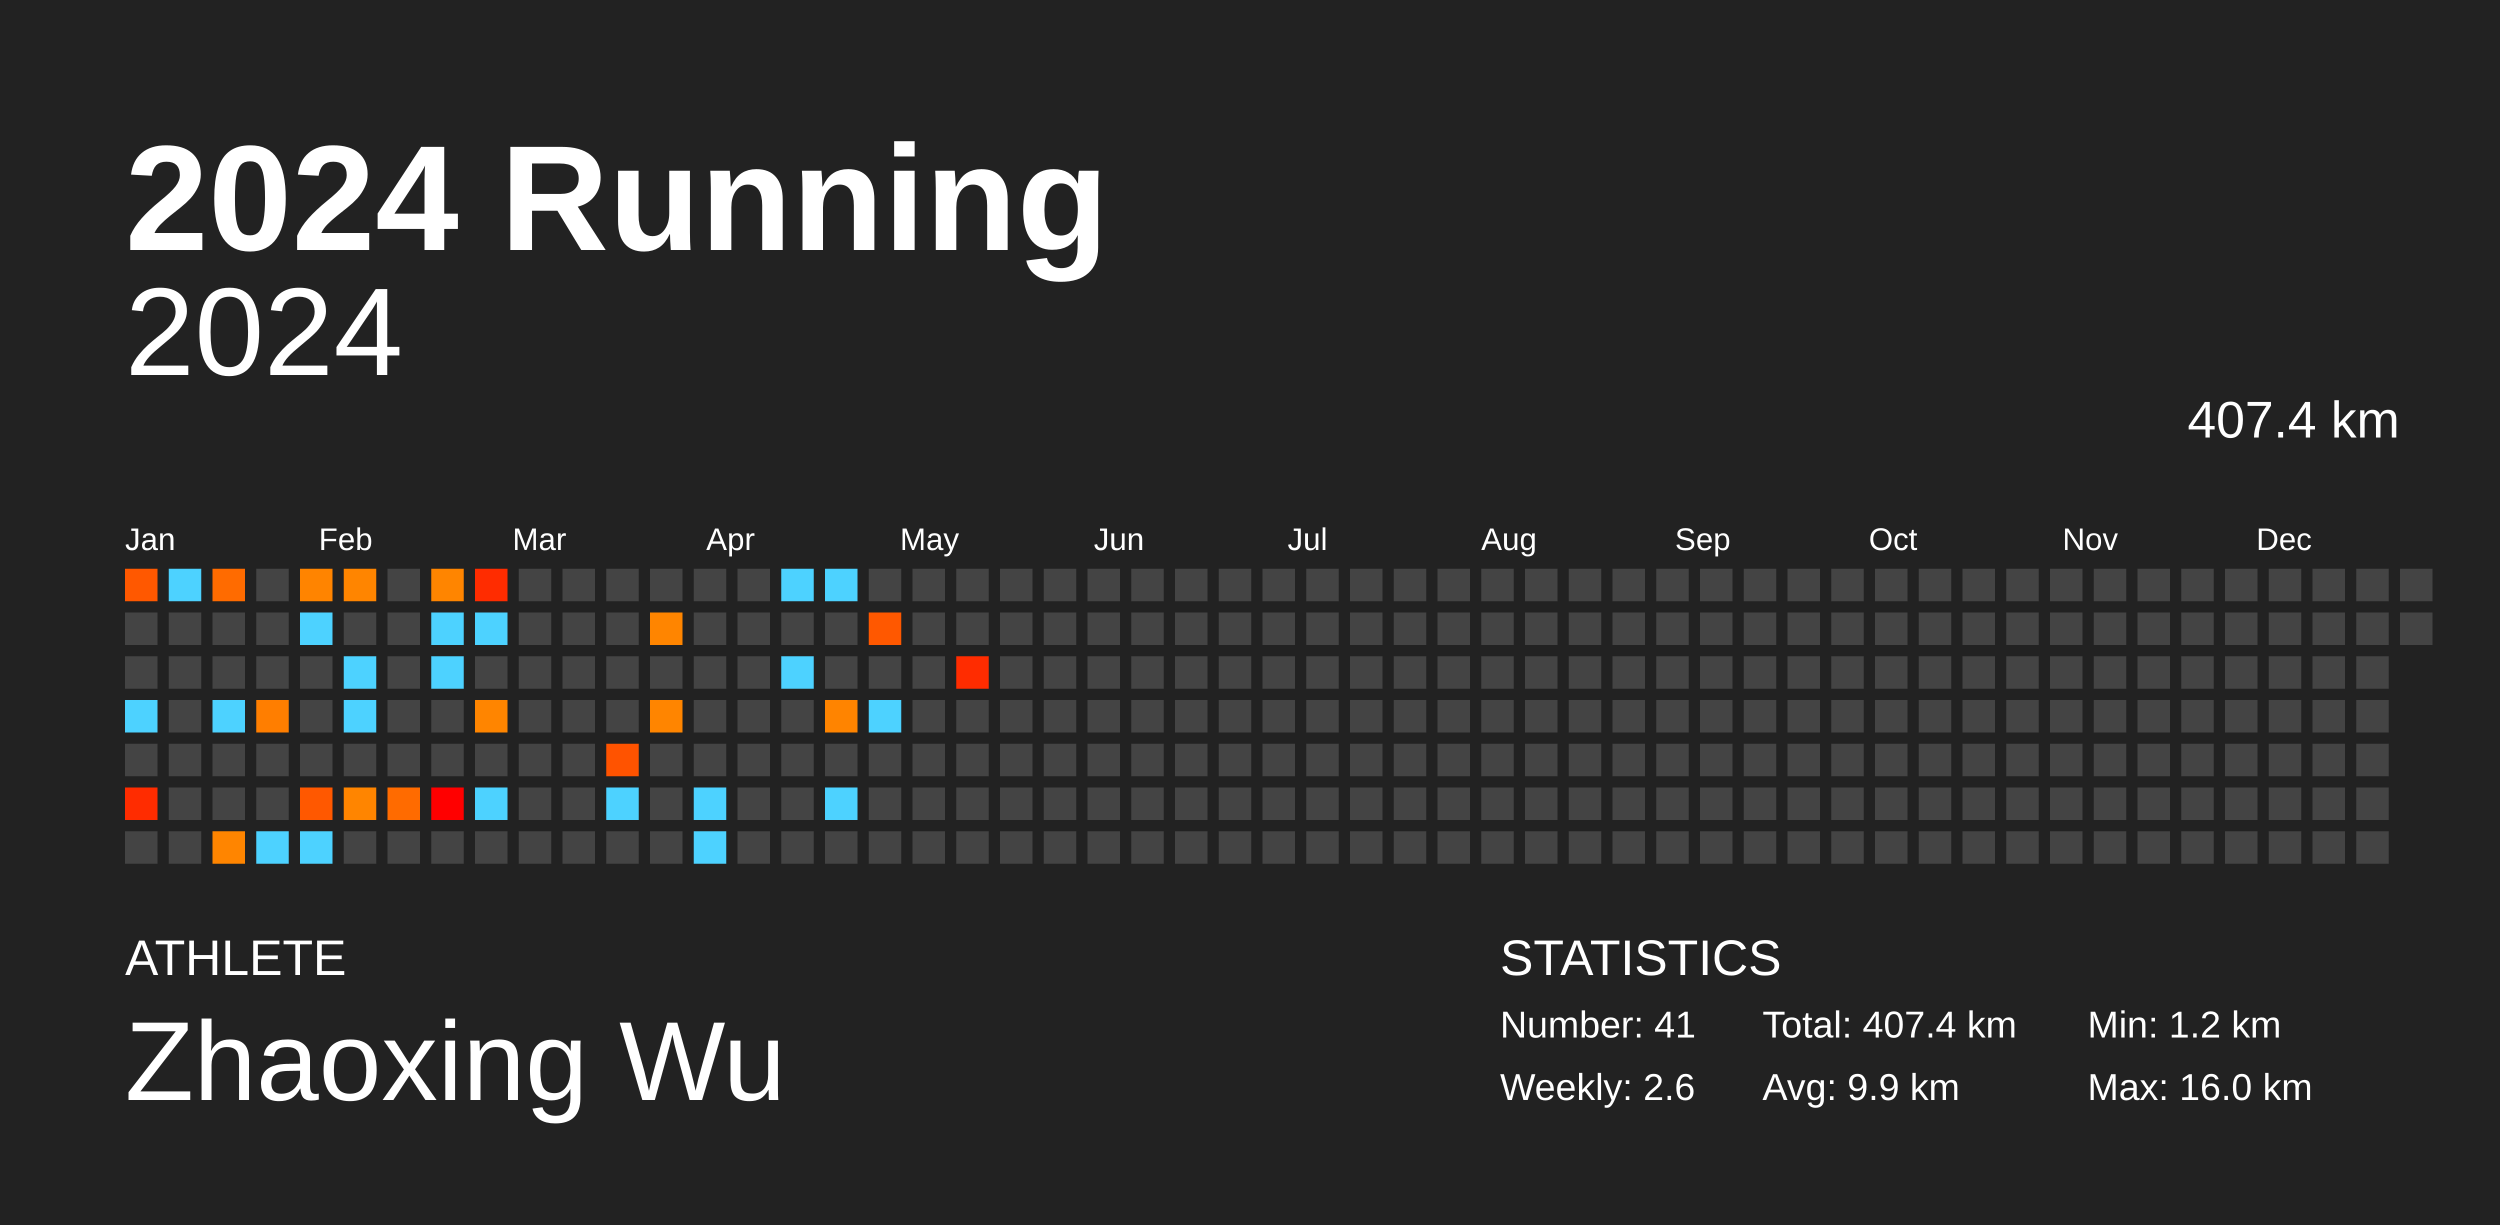
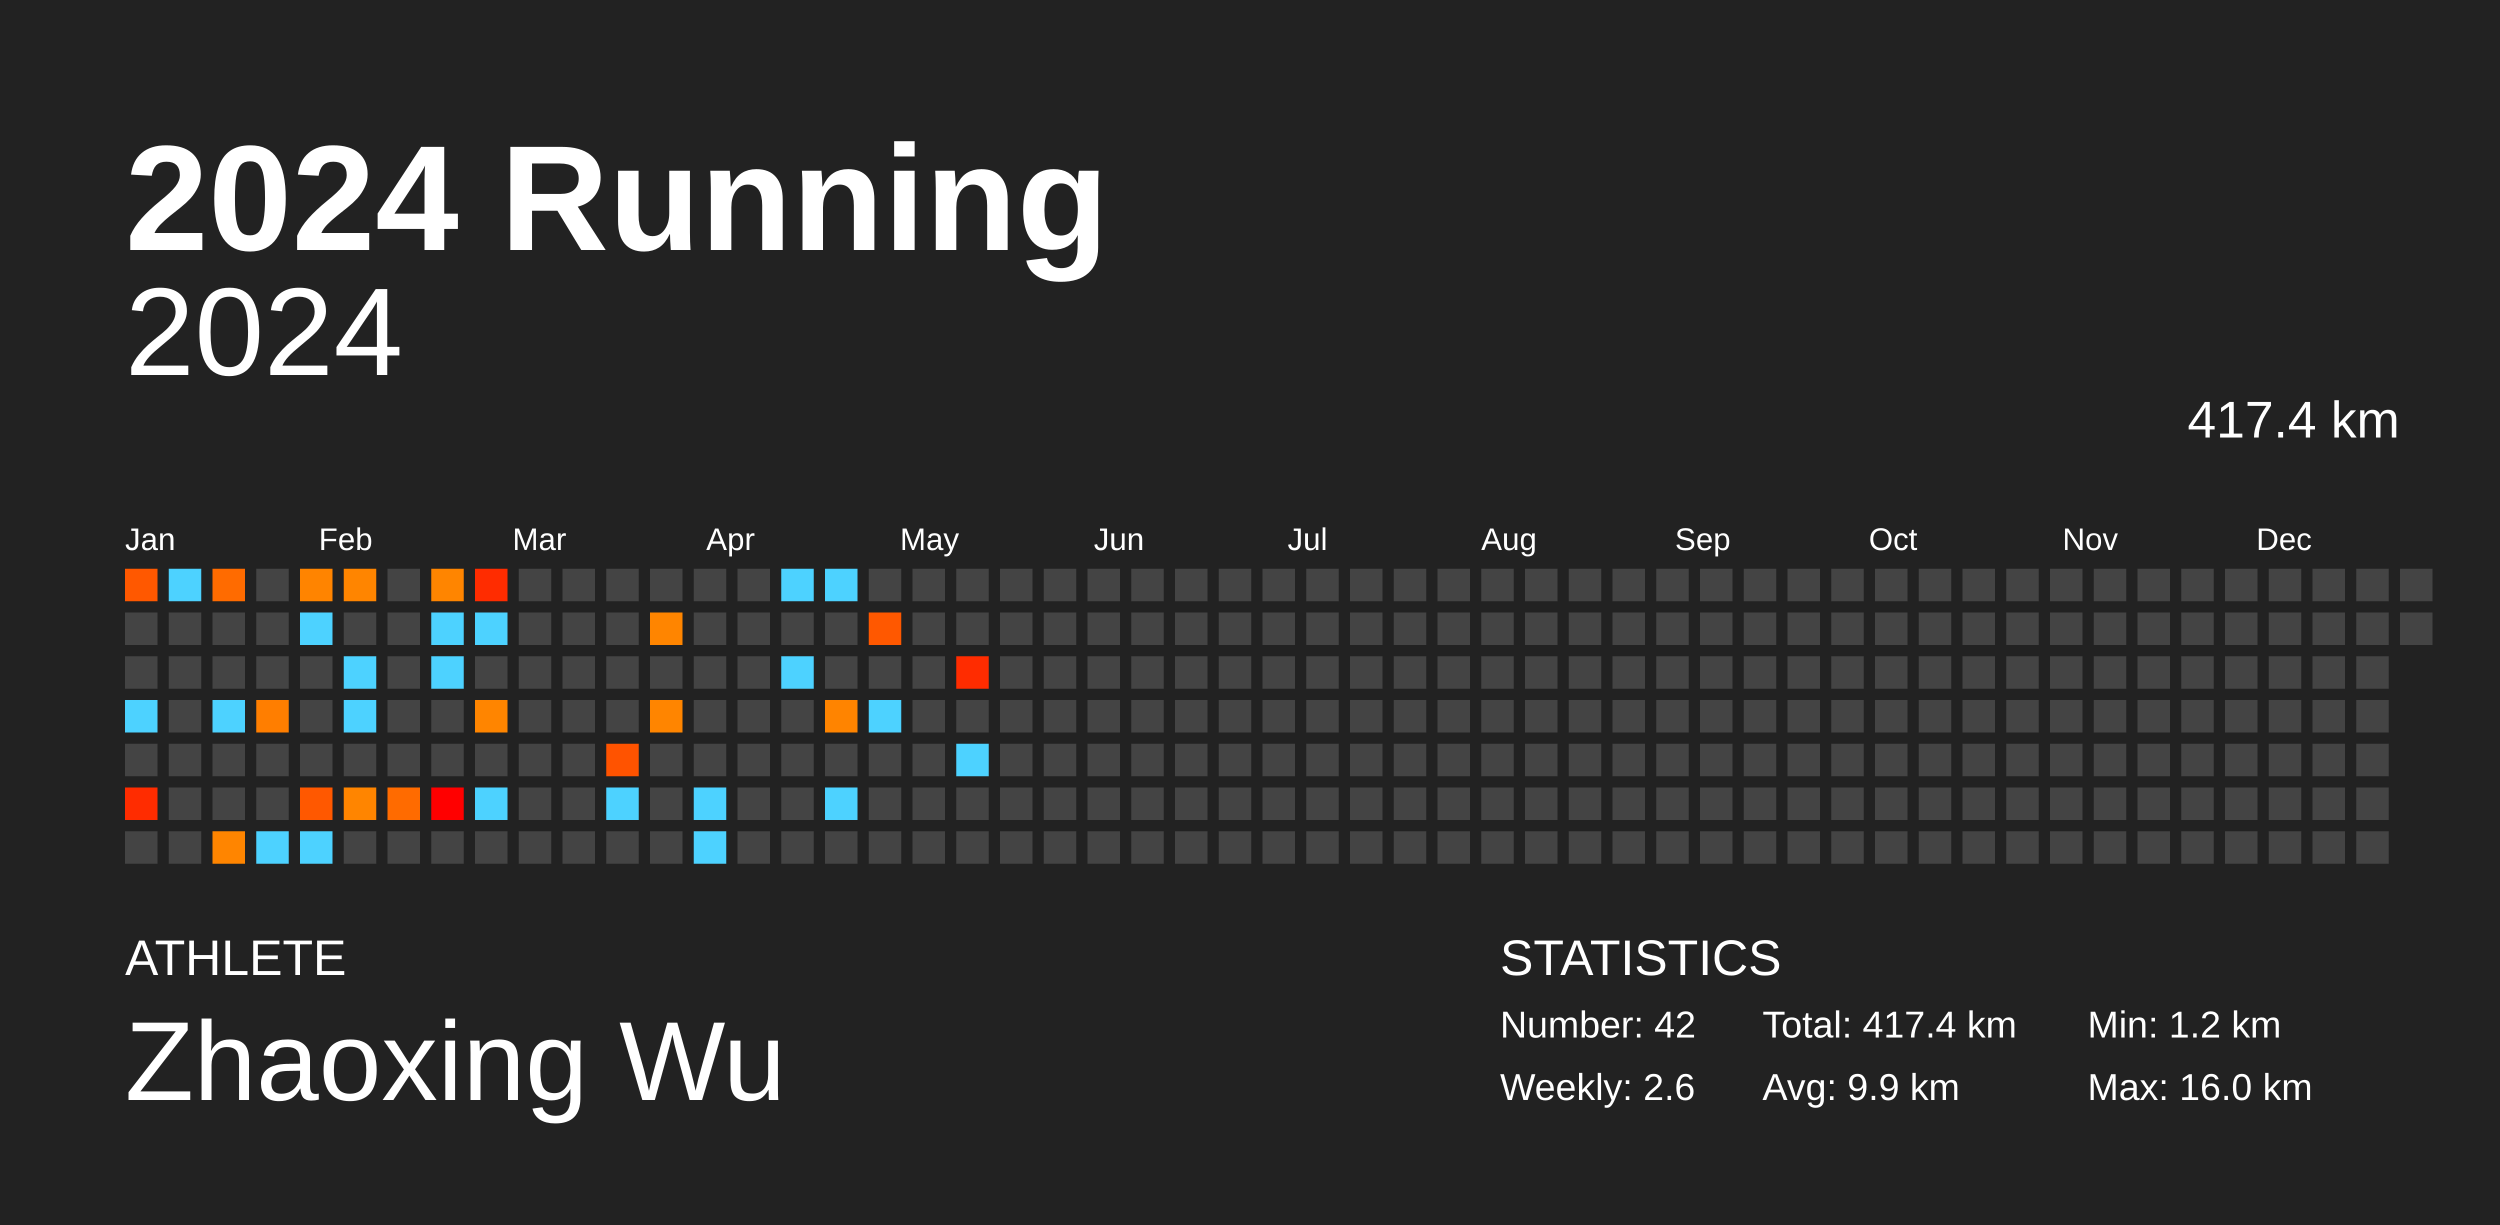
<svg xmlns="http://www.w3.org/2000/svg" baseProfile="full" height="98mm" version="1.1" viewBox="0,0,200,98" width="200mm">
  <defs />
  <rect fill="#222222" height="98" width="200" x="0" y="0" />
  <text fill="#FFFFFF" style="font-size:12px; font-family:Arial; font-weight:bold;" x="10" y="20">2024 Running</text>
  <text fill="#FFFFFF" style="font-size:4px; font-family:Arial" x="10" y="78">ATHLETE</text>
  <text fill="#FFFFFF" style="font-size:9px; font-family:Arial" x="10" y="88">Zhaoxing Wu</text>
  <text fill="#FFFFFF" style="font-size:4px; font-family:Arial" x="120" y="78">STATISTICS</text>
-   <text fill="#FFFFFF" style="font-size:3px; font-family:Arial" x="120" y="83">Number: 41</text>
+   <text fill="#FFFFFF" style="font-size:3px; font-family:Arial" x="120" y="83">Number: 42</text>
  <text fill="#FFFFFF" style="font-size:3px; font-family:Arial" x="120" y="88">Weekly: 2.6</text>
-   <text fill="#FFFFFF" style="font-size:3px; font-family:Arial" x="141" y="83">Total: 407.4 km</text>
+   <text fill="#FFFFFF" style="font-size:3px; font-family:Arial" x="141" y="83">Total: 417.4 km</text>
  <text fill="#FFFFFF" style="font-size:3px; font-family:Arial" x="141" y="88">Avg: 9.9 km</text>
  <text fill="#FFFFFF" style="font-size:3px; font-family:Arial" x="167" y="83">Min: 1.2 km</text>
  <text fill="#FFFFFF" style="font-size:3px; font-family:Arial" x="167" y="88">Max: 16.0 km</text>
  <text alignment-baseline="hanging" fill="#FFFFFF" style="font-size:10.0px; font-family:Arial;" x="10" y="30">2024</text>
-   <text alignment-baseline="hanging" fill="#FFFFFF" style="font-size:4.125px; font-family:Arial;" x="175" y="35">407.4 km</text>
+   <text alignment-baseline="hanging" fill="#FFFFFF" style="font-size:4.125px; font-family:Arial;" x="175" y="35">417.4 km</text>
  <text fill="#FFFFFF" style="font-size:2.5px; font-family:Arial" x="10.0" y="44">Jan</text>
  <text fill="#FFFFFF" style="font-size:2.5px; font-family:Arial" x="25.5" y="44">Feb</text>
  <text fill="#FFFFFF" style="font-size:2.5px; font-family:Arial" x="41.0" y="44">Mar</text>
  <text fill="#FFFFFF" style="font-size:2.5px; font-family:Arial" x="56.5" y="44">Apr</text>
  <text fill="#FFFFFF" style="font-size:2.5px; font-family:Arial" x="72.0" y="44">May</text>
  <text fill="#FFFFFF" style="font-size:2.5px; font-family:Arial" x="87.5" y="44">Jun</text>
  <text fill="#FFFFFF" style="font-size:2.5px; font-family:Arial" x="103.0" y="44">Jul</text>
  <text fill="#FFFFFF" style="font-size:2.5px; font-family:Arial" x="118.5" y="44">Aug</text>
  <text fill="#FFFFFF" style="font-size:2.5px; font-family:Arial" x="134.0" y="44">Sep</text>
  <text fill="#FFFFFF" style="font-size:2.5px; font-family:Arial" x="149.5" y="44">Oct</text>
  <text fill="#FFFFFF" style="font-size:2.5px; font-family:Arial" x="165.0" y="44">Nov</text>
  <text fill="#FFFFFF" style="font-size:2.5px; font-family:Arial" x="180.5" y="44">Dec</text>
  <rect fill="#ff5800" height="2.6" width="2.6" x="10.0" y="45.5" />
  <rect fill="#444444" height="2.6" width="2.6" x="10.0" y="49.0" />
  <rect fill="#444444" height="2.6" width="2.6" x="10.0" y="52.5" />
  <rect fill="#4dd2ff" height="2.6" width="2.6" x="10.0" y="56.0" />
  <rect fill="#444444" height="2.6" width="2.6" x="10.0" y="59.5" />
  <rect fill="#ff2c00" height="2.6" width="2.6" x="10.0" y="63.0" />
  <rect fill="#444444" height="2.6" width="2.6" x="10.0" y="66.5" />
  <rect fill="#4dd2ff" height="2.6" width="2.6" x="13.5" y="45.5" />
  <rect fill="#444444" height="2.6" width="2.6" x="13.5" y="49.0" />
  <rect fill="#444444" height="2.6" width="2.6" x="13.5" y="52.5" />
  <rect fill="#444444" height="2.6" width="2.6" x="13.5" y="56.0" />
  <rect fill="#444444" height="2.6" width="2.6" x="13.5" y="59.5" />
  <rect fill="#444444" height="2.6" width="2.6" x="13.5" y="63.0" />
  <rect fill="#444444" height="2.6" width="2.6" x="13.5" y="66.5" />
  <rect fill="#ff6b00" height="2.6" width="2.6" x="17.0" y="45.5" />
  <rect fill="#444444" height="2.6" width="2.6" x="17.0" y="49.0" />
  <rect fill="#444444" height="2.6" width="2.6" x="17.0" y="52.5" />
  <rect fill="#4dd2ff" height="2.6" width="2.6" x="17.0" y="56.0" />
  <rect fill="#444444" height="2.6" width="2.6" x="17.0" y="59.5" />
  <rect fill="#444444" height="2.6" width="2.6" x="17.0" y="63.0" />
  <rect fill="#ff8500" height="2.6" width="2.6" x="17.0" y="66.5" />
  <rect fill="#444444" height="2.6" width="2.6" x="20.5" y="45.5" />
  <rect fill="#444444" height="2.6" width="2.6" x="20.5" y="49.0" />
  <rect fill="#444444" height="2.6" width="2.6" x="20.5" y="52.5" />
  <rect fill="#ff7e00" height="2.6" width="2.6" x="20.5" y="56.0" />
  <rect fill="#444444" height="2.6" width="2.6" x="20.5" y="59.5" />
  <rect fill="#444444" height="2.6" width="2.6" x="20.5" y="63.0" />
  <rect fill="#4dd2ff" height="2.6" width="2.6" x="20.5" y="66.5" />
  <rect fill="#ff8400" height="2.6" width="2.6" x="24.0" y="45.5" />
  <rect fill="#4dd2ff" height="2.6" width="2.6" x="24.0" y="49.0" />
  <rect fill="#444444" height="2.6" width="2.6" x="24.0" y="52.5" />
  <rect fill="#444444" height="2.6" width="2.6" x="24.0" y="56.0" />
  <rect fill="#444444" height="2.6" width="2.6" x="24.0" y="59.5" />
  <rect fill="#ff5800" height="2.6" width="2.6" x="24.0" y="63.0" />
  <rect fill="#4dd2ff" height="2.6" width="2.6" x="24.0" y="66.5" />
  <rect fill="#ff8500" height="2.6" width="2.6" x="27.5" y="45.5" />
  <rect fill="#444444" height="2.6" width="2.6" x="27.5" y="49.0" />
  <rect fill="#4dd2ff" height="2.6" width="2.6" x="27.5" y="52.5" />
  <rect fill="#4dd2ff" height="2.6" width="2.6" x="27.5" y="56.0" />
  <rect fill="#444444" height="2.6" width="2.6" x="27.5" y="59.5" />
  <rect fill="#ff8500" height="2.6" width="2.6" x="27.5" y="63.0" />
  <rect fill="#444444" height="2.6" width="2.6" x="27.5" y="66.5" />
  <rect fill="#444444" height="2.6" width="2.6" x="31.0" y="45.5" />
  <rect fill="#444444" height="2.6" width="2.6" x="31.0" y="49.0" />
  <rect fill="#444444" height="2.6" width="2.6" x="31.0" y="52.5" />
  <rect fill="#444444" height="2.6" width="2.6" x="31.0" y="56.0" />
  <rect fill="#444444" height="2.6" width="2.6" x="31.0" y="59.5" />
  <rect fill="#ff6b00" height="2.6" width="2.6" x="31.0" y="63.0" />
  <rect fill="#444444" height="2.6" width="2.6" x="31.0" y="66.5" />
  <rect fill="#ff8500" height="2.6" width="2.6" x="34.5" y="45.5" />
  <rect fill="#4dd2ff" height="2.6" width="2.6" x="34.5" y="49.0" />
  <rect fill="#4dd2ff" height="2.6" width="2.6" x="34.5" y="52.5" />
  <rect fill="#444444" height="2.6" width="2.6" x="34.5" y="56.0" />
  <rect fill="#444444" height="2.6" width="2.6" x="34.5" y="59.5" />
  <rect fill="#ff0000" height="2.6" width="2.6" x="34.5" y="63.0" />
  <rect fill="#444444" height="2.6" width="2.6" x="34.5" y="66.5" />
  <rect fill="#ff2c00" height="2.6" width="2.6" x="38.0" y="45.5" />
  <rect fill="#4dd2ff" height="2.6" width="2.6" x="38.0" y="49.0" />
  <rect fill="#444444" height="2.6" width="2.6" x="38.0" y="52.5" />
  <rect fill="#ff8500" height="2.6" width="2.6" x="38.0" y="56.0" />
  <rect fill="#444444" height="2.6" width="2.6" x="38.0" y="59.5" />
  <rect fill="#4dd2ff" height="2.6" width="2.6" x="38.0" y="63.0" />
  <rect fill="#444444" height="2.6" width="2.6" x="38.0" y="66.5" />
  <rect fill="#444444" height="2.6" width="2.6" x="41.5" y="45.5" />
  <rect fill="#444444" height="2.6" width="2.6" x="41.5" y="49.0" />
  <rect fill="#444444" height="2.6" width="2.6" x="41.5" y="52.5" />
  <rect fill="#444444" height="2.6" width="2.6" x="41.5" y="56.0" />
  <rect fill="#444444" height="2.6" width="2.6" x="41.5" y="59.5" />
  <rect fill="#444444" height="2.6" width="2.6" x="41.5" y="63.0" />
  <rect fill="#444444" height="2.6" width="2.6" x="41.5" y="66.5" />
  <rect fill="#444444" height="2.6" width="2.6" x="45.0" y="45.5" />
  <rect fill="#444444" height="2.6" width="2.6" x="45.0" y="49.0" />
  <rect fill="#444444" height="2.6" width="2.6" x="45.0" y="52.5" />
  <rect fill="#444444" height="2.6" width="2.6" x="45.0" y="56.0" />
  <rect fill="#444444" height="2.6" width="2.6" x="45.0" y="59.5" />
  <rect fill="#444444" height="2.6" width="2.6" x="45.0" y="63.0" />
  <rect fill="#444444" height="2.6" width="2.6" x="45.0" y="66.5" />
  <rect fill="#444444" height="2.6" width="2.6" x="48.5" y="45.5" />
  <rect fill="#444444" height="2.6" width="2.6" x="48.5" y="49.0" />
  <rect fill="#444444" height="2.6" width="2.6" x="48.5" y="52.5" />
  <rect fill="#444444" height="2.6" width="2.6" x="48.5" y="56.0" />
  <rect fill="#ff5300" height="2.6" width="2.6" x="48.5" y="59.5" />
  <rect fill="#4dd2ff" height="2.6" width="2.6" x="48.5" y="63.0" />
  <rect fill="#444444" height="2.6" width="2.6" x="48.5" y="66.5" />
  <rect fill="#444444" height="2.6" width="2.6" x="52.0" y="45.5" />
  <rect fill="#ff8500" height="2.6" width="2.6" x="52.0" y="49.0" />
  <rect fill="#444444" height="2.6" width="2.6" x="52.0" y="52.5" />
  <rect fill="#ff8500" height="2.6" width="2.6" x="52.0" y="56.0" />
  <rect fill="#444444" height="2.6" width="2.6" x="52.0" y="59.5" />
  <rect fill="#444444" height="2.6" width="2.6" x="52.0" y="63.0" />
  <rect fill="#444444" height="2.6" width="2.6" x="52.0" y="66.5" />
  <rect fill="#444444" height="2.6" width="2.6" x="55.5" y="45.5" />
  <rect fill="#444444" height="2.6" width="2.6" x="55.5" y="49.0" />
  <rect fill="#444444" height="2.6" width="2.6" x="55.5" y="52.5" />
  <rect fill="#444444" height="2.6" width="2.6" x="55.5" y="56.0" />
  <rect fill="#444444" height="2.6" width="2.6" x="55.5" y="59.5" />
  <rect fill="#4dd2ff" height="2.6" width="2.6" x="55.5" y="63.0" />
  <rect fill="#4dd2ff" height="2.6" width="2.6" x="55.5" y="66.5" />
  <rect fill="#444444" height="2.6" width="2.6" x="59.0" y="45.5" />
  <rect fill="#444444" height="2.6" width="2.6" x="59.0" y="49.0" />
  <rect fill="#444444" height="2.6" width="2.6" x="59.0" y="52.5" />
  <rect fill="#444444" height="2.6" width="2.6" x="59.0" y="56.0" />
  <rect fill="#444444" height="2.6" width="2.6" x="59.0" y="59.5" />
  <rect fill="#444444" height="2.6" width="2.6" x="59.0" y="63.0" />
  <rect fill="#444444" height="2.6" width="2.6" x="59.0" y="66.5" />
  <rect fill="#4dd2ff" height="2.6" width="2.6" x="62.5" y="45.5" />
  <rect fill="#444444" height="2.6" width="2.6" x="62.5" y="49.0" />
  <rect fill="#4dd2ff" height="2.6" width="2.6" x="62.5" y="52.5" />
  <rect fill="#444444" height="2.6" width="2.6" x="62.5" y="56.0" />
  <rect fill="#444444" height="2.6" width="2.6" x="62.5" y="59.5" />
  <rect fill="#444444" height="2.6" width="2.6" x="62.5" y="63.0" />
  <rect fill="#444444" height="2.6" width="2.6" x="62.5" y="66.5" />
  <rect fill="#4dd2ff" height="2.6" width="2.6" x="66.0" y="45.5" />
  <rect fill="#444444" height="2.6" width="2.6" x="66.0" y="49.0" />
  <rect fill="#444444" height="2.6" width="2.6" x="66.0" y="52.5" />
  <rect fill="#ff8400" height="2.6" width="2.6" x="66.0" y="56.0" />
  <rect fill="#444444" height="2.6" width="2.6" x="66.0" y="59.5" />
  <rect fill="#4dd2ff" height="2.6" width="2.6" x="66.0" y="63.0" />
  <rect fill="#444444" height="2.6" width="2.6" x="66.0" y="66.5" />
  <rect fill="#444444" height="2.6" width="2.6" x="69.5" y="45.5" />
  <rect fill="#ff5800" height="2.6" width="2.6" x="69.5" y="49.0" />
  <rect fill="#444444" height="2.6" width="2.6" x="69.5" y="52.5" />
  <rect fill="#4dd2ff" height="2.6" width="2.6" x="69.5" y="56.0" />
  <rect fill="#444444" height="2.6" width="2.6" x="69.5" y="59.5" />
  <rect fill="#444444" height="2.6" width="2.6" x="69.5" y="63.0" />
  <rect fill="#444444" height="2.6" width="2.6" x="69.5" y="66.5" />
  <rect fill="#444444" height="2.6" width="2.6" x="73.0" y="45.5" />
  <rect fill="#444444" height="2.6" width="2.6" x="73.0" y="49.0" />
  <rect fill="#444444" height="2.6" width="2.6" x="73.0" y="52.5" />
  <rect fill="#444444" height="2.6" width="2.6" x="73.0" y="56.0" />
  <rect fill="#444444" height="2.6" width="2.6" x="73.0" y="59.5" />
  <rect fill="#444444" height="2.6" width="2.6" x="73.0" y="63.0" />
  <rect fill="#444444" height="2.6" width="2.6" x="73.0" y="66.5" />
  <rect fill="#444444" height="2.6" width="2.6" x="76.5" y="45.5" />
  <rect fill="#444444" height="2.6" width="2.6" x="76.5" y="49.0" />
  <rect fill="#ff2c00" height="2.6" width="2.6" x="76.5" y="52.5" />
  <rect fill="#444444" height="2.6" width="2.6" x="76.5" y="56.0" />
-   <rect fill="#444444" height="2.6" width="2.6" x="76.5" y="59.5" />
+   <rect fill="#4dd2ff" height="2.6" width="2.6" x="76.5" y="59.5" />
  <rect fill="#444444" height="2.6" width="2.6" x="76.5" y="63.0" />
  <rect fill="#444444" height="2.6" width="2.6" x="76.5" y="66.5" />
  <rect fill="#444444" height="2.6" width="2.6" x="80.0" y="45.5" />
  <rect fill="#444444" height="2.6" width="2.6" x="80.0" y="49.0" />
  <rect fill="#444444" height="2.6" width="2.6" x="80.0" y="52.5" />
  <rect fill="#444444" height="2.6" width="2.6" x="80.0" y="56.0" />
  <rect fill="#444444" height="2.6" width="2.6" x="80.0" y="59.5" />
  <rect fill="#444444" height="2.6" width="2.6" x="80.0" y="63.0" />
  <rect fill="#444444" height="2.6" width="2.6" x="80.0" y="66.5" />
  <rect fill="#444444" height="2.6" width="2.6" x="83.5" y="45.5" />
  <rect fill="#444444" height="2.6" width="2.6" x="83.5" y="49.0" />
  <rect fill="#444444" height="2.6" width="2.6" x="83.5" y="52.5" />
  <rect fill="#444444" height="2.6" width="2.6" x="83.5" y="56.0" />
  <rect fill="#444444" height="2.6" width="2.6" x="83.5" y="59.5" />
  <rect fill="#444444" height="2.6" width="2.6" x="83.5" y="63.0" />
  <rect fill="#444444" height="2.6" width="2.6" x="83.5" y="66.5" />
  <rect fill="#444444" height="2.6" width="2.6" x="87.0" y="45.5" />
  <rect fill="#444444" height="2.6" width="2.6" x="87.0" y="49.0" />
  <rect fill="#444444" height="2.6" width="2.6" x="87.0" y="52.5" />
  <rect fill="#444444" height="2.6" width="2.6" x="87.0" y="56.0" />
  <rect fill="#444444" height="2.6" width="2.6" x="87.0" y="59.5" />
  <rect fill="#444444" height="2.6" width="2.6" x="87.0" y="63.0" />
  <rect fill="#444444" height="2.6" width="2.6" x="87.0" y="66.5" />
  <rect fill="#444444" height="2.6" width="2.6" x="90.5" y="45.5" />
  <rect fill="#444444" height="2.6" width="2.6" x="90.5" y="49.0" />
  <rect fill="#444444" height="2.6" width="2.6" x="90.5" y="52.5" />
  <rect fill="#444444" height="2.6" width="2.6" x="90.5" y="56.0" />
  <rect fill="#444444" height="2.6" width="2.6" x="90.5" y="59.5" />
  <rect fill="#444444" height="2.6" width="2.6" x="90.5" y="63.0" />
  <rect fill="#444444" height="2.6" width="2.6" x="90.5" y="66.5" />
  <rect fill="#444444" height="2.6" width="2.6" x="94.0" y="45.5" />
  <rect fill="#444444" height="2.6" width="2.6" x="94.0" y="49.0" />
  <rect fill="#444444" height="2.6" width="2.6" x="94.0" y="52.5" />
  <rect fill="#444444" height="2.6" width="2.6" x="94.0" y="56.0" />
  <rect fill="#444444" height="2.6" width="2.6" x="94.0" y="59.5" />
  <rect fill="#444444" height="2.6" width="2.6" x="94.0" y="63.0" />
  <rect fill="#444444" height="2.6" width="2.6" x="94.0" y="66.5" />
  <rect fill="#444444" height="2.6" width="2.6" x="97.5" y="45.5" />
  <rect fill="#444444" height="2.6" width="2.6" x="97.5" y="49.0" />
  <rect fill="#444444" height="2.6" width="2.6" x="97.5" y="52.5" />
  <rect fill="#444444" height="2.6" width="2.6" x="97.5" y="56.0" />
  <rect fill="#444444" height="2.6" width="2.6" x="97.5" y="59.5" />
  <rect fill="#444444" height="2.6" width="2.6" x="97.5" y="63.0" />
  <rect fill="#444444" height="2.6" width="2.6" x="97.5" y="66.5" />
  <rect fill="#444444" height="2.6" width="2.6" x="101.0" y="45.5" />
  <rect fill="#444444" height="2.6" width="2.6" x="101.0" y="49.0" />
  <rect fill="#444444" height="2.6" width="2.6" x="101.0" y="52.5" />
  <rect fill="#444444" height="2.6" width="2.6" x="101.0" y="56.0" />
  <rect fill="#444444" height="2.6" width="2.6" x="101.0" y="59.5" />
  <rect fill="#444444" height="2.6" width="2.6" x="101.0" y="63.0" />
  <rect fill="#444444" height="2.6" width="2.6" x="101.0" y="66.5" />
  <rect fill="#444444" height="2.6" width="2.6" x="104.5" y="45.5" />
  <rect fill="#444444" height="2.6" width="2.6" x="104.5" y="49.0" />
  <rect fill="#444444" height="2.6" width="2.6" x="104.5" y="52.5" />
  <rect fill="#444444" height="2.6" width="2.6" x="104.5" y="56.0" />
  <rect fill="#444444" height="2.6" width="2.6" x="104.5" y="59.5" />
  <rect fill="#444444" height="2.6" width="2.6" x="104.5" y="63.0" />
  <rect fill="#444444" height="2.6" width="2.6" x="104.5" y="66.5" />
  <rect fill="#444444" height="2.6" width="2.6" x="108.0" y="45.5" />
  <rect fill="#444444" height="2.6" width="2.6" x="108.0" y="49.0" />
  <rect fill="#444444" height="2.6" width="2.6" x="108.0" y="52.5" />
  <rect fill="#444444" height="2.6" width="2.6" x="108.0" y="56.0" />
  <rect fill="#444444" height="2.6" width="2.6" x="108.0" y="59.5" />
  <rect fill="#444444" height="2.6" width="2.6" x="108.0" y="63.0" />
  <rect fill="#444444" height="2.6" width="2.6" x="108.0" y="66.5" />
  <rect fill="#444444" height="2.6" width="2.6" x="111.5" y="45.5" />
  <rect fill="#444444" height="2.6" width="2.6" x="111.5" y="49.0" />
  <rect fill="#444444" height="2.6" width="2.6" x="111.5" y="52.5" />
  <rect fill="#444444" height="2.6" width="2.6" x="111.5" y="56.0" />
  <rect fill="#444444" height="2.6" width="2.6" x="111.5" y="59.5" />
  <rect fill="#444444" height="2.6" width="2.6" x="111.5" y="63.0" />
  <rect fill="#444444" height="2.6" width="2.6" x="111.5" y="66.5" />
  <rect fill="#444444" height="2.6" width="2.6" x="115.0" y="45.5" />
  <rect fill="#444444" height="2.6" width="2.6" x="115.0" y="49.0" />
  <rect fill="#444444" height="2.6" width="2.6" x="115.0" y="52.5" />
  <rect fill="#444444" height="2.6" width="2.6" x="115.0" y="56.0" />
  <rect fill="#444444" height="2.6" width="2.6" x="115.0" y="59.5" />
  <rect fill="#444444" height="2.6" width="2.6" x="115.0" y="63.0" />
  <rect fill="#444444" height="2.6" width="2.6" x="115.0" y="66.5" />
  <rect fill="#444444" height="2.6" width="2.6" x="118.5" y="45.5" />
  <rect fill="#444444" height="2.6" width="2.6" x="118.5" y="49.0" />
  <rect fill="#444444" height="2.6" width="2.6" x="118.5" y="52.5" />
  <rect fill="#444444" height="2.6" width="2.6" x="118.5" y="56.0" />
  <rect fill="#444444" height="2.6" width="2.6" x="118.5" y="59.5" />
  <rect fill="#444444" height="2.6" width="2.6" x="118.5" y="63.0" />
  <rect fill="#444444" height="2.6" width="2.6" x="118.5" y="66.5" />
  <rect fill="#444444" height="2.6" width="2.6" x="122.0" y="45.5" />
  <rect fill="#444444" height="2.6" width="2.6" x="122.0" y="49.0" />
  <rect fill="#444444" height="2.6" width="2.6" x="122.0" y="52.5" />
  <rect fill="#444444" height="2.6" width="2.6" x="122.0" y="56.0" />
  <rect fill="#444444" height="2.6" width="2.6" x="122.0" y="59.5" />
  <rect fill="#444444" height="2.6" width="2.6" x="122.0" y="63.0" />
  <rect fill="#444444" height="2.6" width="2.6" x="122.0" y="66.5" />
  <rect fill="#444444" height="2.6" width="2.6" x="125.5" y="45.5" />
  <rect fill="#444444" height="2.6" width="2.6" x="125.5" y="49.0" />
  <rect fill="#444444" height="2.6" width="2.6" x="125.5" y="52.5" />
  <rect fill="#444444" height="2.6" width="2.6" x="125.5" y="56.0" />
  <rect fill="#444444" height="2.6" width="2.6" x="125.5" y="59.5" />
  <rect fill="#444444" height="2.6" width="2.6" x="125.5" y="63.0" />
  <rect fill="#444444" height="2.6" width="2.6" x="125.5" y="66.5" />
  <rect fill="#444444" height="2.6" width="2.6" x="129.0" y="45.5" />
  <rect fill="#444444" height="2.6" width="2.6" x="129.0" y="49.0" />
  <rect fill="#444444" height="2.6" width="2.6" x="129.0" y="52.5" />
  <rect fill="#444444" height="2.6" width="2.6" x="129.0" y="56.0" />
  <rect fill="#444444" height="2.6" width="2.6" x="129.0" y="59.5" />
  <rect fill="#444444" height="2.6" width="2.6" x="129.0" y="63.0" />
  <rect fill="#444444" height="2.6" width="2.6" x="129.0" y="66.5" />
  <rect fill="#444444" height="2.6" width="2.6" x="132.5" y="45.5" />
  <rect fill="#444444" height="2.6" width="2.6" x="132.5" y="49.0" />
  <rect fill="#444444" height="2.6" width="2.6" x="132.5" y="52.5" />
  <rect fill="#444444" height="2.6" width="2.6" x="132.5" y="56.0" />
  <rect fill="#444444" height="2.6" width="2.6" x="132.5" y="59.5" />
  <rect fill="#444444" height="2.6" width="2.6" x="132.5" y="63.0" />
  <rect fill="#444444" height="2.6" width="2.6" x="132.5" y="66.5" />
  <rect fill="#444444" height="2.6" width="2.6" x="136.0" y="45.5" />
  <rect fill="#444444" height="2.6" width="2.6" x="136.0" y="49.0" />
  <rect fill="#444444" height="2.6" width="2.6" x="136.0" y="52.5" />
  <rect fill="#444444" height="2.6" width="2.6" x="136.0" y="56.0" />
  <rect fill="#444444" height="2.6" width="2.6" x="136.0" y="59.5" />
  <rect fill="#444444" height="2.6" width="2.6" x="136.0" y="63.0" />
  <rect fill="#444444" height="2.6" width="2.6" x="136.0" y="66.5" />
  <rect fill="#444444" height="2.6" width="2.6" x="139.5" y="45.5" />
  <rect fill="#444444" height="2.6" width="2.6" x="139.5" y="49.0" />
  <rect fill="#444444" height="2.6" width="2.6" x="139.5" y="52.5" />
  <rect fill="#444444" height="2.6" width="2.6" x="139.5" y="56.0" />
  <rect fill="#444444" height="2.6" width="2.6" x="139.5" y="59.5" />
  <rect fill="#444444" height="2.6" width="2.6" x="139.5" y="63.0" />
  <rect fill="#444444" height="2.6" width="2.6" x="139.5" y="66.5" />
  <rect fill="#444444" height="2.6" width="2.6" x="143.0" y="45.5" />
  <rect fill="#444444" height="2.6" width="2.6" x="143.0" y="49.0" />
  <rect fill="#444444" height="2.6" width="2.6" x="143.0" y="52.5" />
  <rect fill="#444444" height="2.6" width="2.6" x="143.0" y="56.0" />
  <rect fill="#444444" height="2.6" width="2.6" x="143.0" y="59.5" />
  <rect fill="#444444" height="2.6" width="2.6" x="143.0" y="63.0" />
  <rect fill="#444444" height="2.6" width="2.6" x="143.0" y="66.5" />
  <rect fill="#444444" height="2.6" width="2.6" x="146.5" y="45.5" />
  <rect fill="#444444" height="2.6" width="2.6" x="146.5" y="49.0" />
  <rect fill="#444444" height="2.6" width="2.6" x="146.5" y="52.5" />
  <rect fill="#444444" height="2.6" width="2.6" x="146.5" y="56.0" />
  <rect fill="#444444" height="2.6" width="2.6" x="146.5" y="59.5" />
  <rect fill="#444444" height="2.6" width="2.6" x="146.5" y="63.0" />
  <rect fill="#444444" height="2.6" width="2.6" x="146.5" y="66.5" />
  <rect fill="#444444" height="2.6" width="2.6" x="150.0" y="45.5" />
  <rect fill="#444444" height="2.6" width="2.6" x="150.0" y="49.0" />
  <rect fill="#444444" height="2.6" width="2.6" x="150.0" y="52.5" />
  <rect fill="#444444" height="2.6" width="2.6" x="150.0" y="56.0" />
  <rect fill="#444444" height="2.6" width="2.6" x="150.0" y="59.5" />
  <rect fill="#444444" height="2.6" width="2.6" x="150.0" y="63.0" />
  <rect fill="#444444" height="2.6" width="2.6" x="150.0" y="66.5" />
  <rect fill="#444444" height="2.6" width="2.6" x="153.5" y="45.5" />
  <rect fill="#444444" height="2.6" width="2.6" x="153.5" y="49.0" />
  <rect fill="#444444" height="2.6" width="2.6" x="153.5" y="52.5" />
  <rect fill="#444444" height="2.6" width="2.6" x="153.5" y="56.0" />
  <rect fill="#444444" height="2.6" width="2.6" x="153.5" y="59.5" />
  <rect fill="#444444" height="2.6" width="2.6" x="153.5" y="63.0" />
  <rect fill="#444444" height="2.6" width="2.6" x="153.5" y="66.5" />
  <rect fill="#444444" height="2.6" width="2.6" x="157.0" y="45.5" />
  <rect fill="#444444" height="2.6" width="2.6" x="157.0" y="49.0" />
  <rect fill="#444444" height="2.6" width="2.6" x="157.0" y="52.5" />
  <rect fill="#444444" height="2.6" width="2.6" x="157.0" y="56.0" />
  <rect fill="#444444" height="2.6" width="2.6" x="157.0" y="59.5" />
  <rect fill="#444444" height="2.6" width="2.6" x="157.0" y="63.0" />
  <rect fill="#444444" height="2.6" width="2.6" x="157.0" y="66.5" />
  <rect fill="#444444" height="2.6" width="2.6" x="160.5" y="45.5" />
  <rect fill="#444444" height="2.6" width="2.6" x="160.5" y="49.0" />
  <rect fill="#444444" height="2.6" width="2.6" x="160.5" y="52.5" />
  <rect fill="#444444" height="2.6" width="2.6" x="160.5" y="56.0" />
  <rect fill="#444444" height="2.6" width="2.6" x="160.5" y="59.5" />
  <rect fill="#444444" height="2.6" width="2.6" x="160.5" y="63.0" />
  <rect fill="#444444" height="2.6" width="2.6" x="160.5" y="66.5" />
  <rect fill="#444444" height="2.6" width="2.6" x="164.0" y="45.5" />
  <rect fill="#444444" height="2.6" width="2.6" x="164.0" y="49.0" />
  <rect fill="#444444" height="2.6" width="2.6" x="164.0" y="52.5" />
  <rect fill="#444444" height="2.6" width="2.6" x="164.0" y="56.0" />
  <rect fill="#444444" height="2.6" width="2.6" x="164.0" y="59.5" />
  <rect fill="#444444" height="2.6" width="2.6" x="164.0" y="63.0" />
  <rect fill="#444444" height="2.6" width="2.6" x="164.0" y="66.5" />
  <rect fill="#444444" height="2.6" width="2.6" x="167.5" y="45.5" />
  <rect fill="#444444" height="2.6" width="2.6" x="167.5" y="49.0" />
  <rect fill="#444444" height="2.6" width="2.6" x="167.5" y="52.5" />
  <rect fill="#444444" height="2.6" width="2.6" x="167.5" y="56.0" />
  <rect fill="#444444" height="2.6" width="2.6" x="167.5" y="59.5" />
  <rect fill="#444444" height="2.6" width="2.6" x="167.5" y="63.0" />
  <rect fill="#444444" height="2.6" width="2.6" x="167.5" y="66.5" />
  <rect fill="#444444" height="2.6" width="2.6" x="171.0" y="45.5" />
  <rect fill="#444444" height="2.6" width="2.6" x="171.0" y="49.0" />
  <rect fill="#444444" height="2.6" width="2.6" x="171.0" y="52.5" />
  <rect fill="#444444" height="2.6" width="2.6" x="171.0" y="56.0" />
  <rect fill="#444444" height="2.6" width="2.6" x="171.0" y="59.5" />
  <rect fill="#444444" height="2.6" width="2.6" x="171.0" y="63.0" />
  <rect fill="#444444" height="2.6" width="2.6" x="171.0" y="66.5" />
  <rect fill="#444444" height="2.6" width="2.6" x="174.5" y="45.5" />
  <rect fill="#444444" height="2.6" width="2.6" x="174.5" y="49.0" />
  <rect fill="#444444" height="2.6" width="2.6" x="174.5" y="52.5" />
  <rect fill="#444444" height="2.6" width="2.6" x="174.5" y="56.0" />
  <rect fill="#444444" height="2.6" width="2.6" x="174.5" y="59.5" />
  <rect fill="#444444" height="2.6" width="2.6" x="174.5" y="63.0" />
  <rect fill="#444444" height="2.6" width="2.6" x="174.5" y="66.5" />
  <rect fill="#444444" height="2.6" width="2.6" x="178.0" y="45.5" />
  <rect fill="#444444" height="2.6" width="2.6" x="178.0" y="49.0" />
  <rect fill="#444444" height="2.6" width="2.6" x="178.0" y="52.5" />
  <rect fill="#444444" height="2.6" width="2.6" x="178.0" y="56.0" />
  <rect fill="#444444" height="2.6" width="2.6" x="178.0" y="59.5" />
  <rect fill="#444444" height="2.6" width="2.6" x="178.0" y="63.0" />
  <rect fill="#444444" height="2.6" width="2.6" x="178.0" y="66.5" />
  <rect fill="#444444" height="2.6" width="2.6" x="181.5" y="45.5" />
  <rect fill="#444444" height="2.6" width="2.6" x="181.5" y="49.0" />
  <rect fill="#444444" height="2.6" width="2.6" x="181.5" y="52.5" />
  <rect fill="#444444" height="2.6" width="2.6" x="181.5" y="56.0" />
  <rect fill="#444444" height="2.6" width="2.6" x="181.5" y="59.5" />
  <rect fill="#444444" height="2.6" width="2.6" x="181.5" y="63.0" />
  <rect fill="#444444" height="2.6" width="2.6" x="181.5" y="66.5" />
  <rect fill="#444444" height="2.6" width="2.6" x="185.0" y="45.5" />
  <rect fill="#444444" height="2.6" width="2.6" x="185.0" y="49.0" />
  <rect fill="#444444" height="2.6" width="2.6" x="185.0" y="52.5" />
  <rect fill="#444444" height="2.6" width="2.6" x="185.0" y="56.0" />
  <rect fill="#444444" height="2.6" width="2.6" x="185.0" y="59.5" />
  <rect fill="#444444" height="2.6" width="2.6" x="185.0" y="63.0" />
  <rect fill="#444444" height="2.6" width="2.6" x="185.0" y="66.5" />
  <rect fill="#444444" height="2.6" width="2.6" x="188.5" y="45.5" />
  <rect fill="#444444" height="2.6" width="2.6" x="188.5" y="49.0" />
  <rect fill="#444444" height="2.6" width="2.6" x="188.5" y="52.5" />
  <rect fill="#444444" height="2.6" width="2.6" x="188.5" y="56.0" />
  <rect fill="#444444" height="2.6" width="2.6" x="188.5" y="59.5" />
  <rect fill="#444444" height="2.6" width="2.6" x="188.5" y="63.0" />
  <rect fill="#444444" height="2.6" width="2.6" x="188.5" y="66.5" />
  <rect fill="#444444" height="2.6" width="2.6" x="192.0" y="45.5" />
  <rect fill="#444444" height="2.6" width="2.6" x="192.0" y="49.0" />
</svg>
